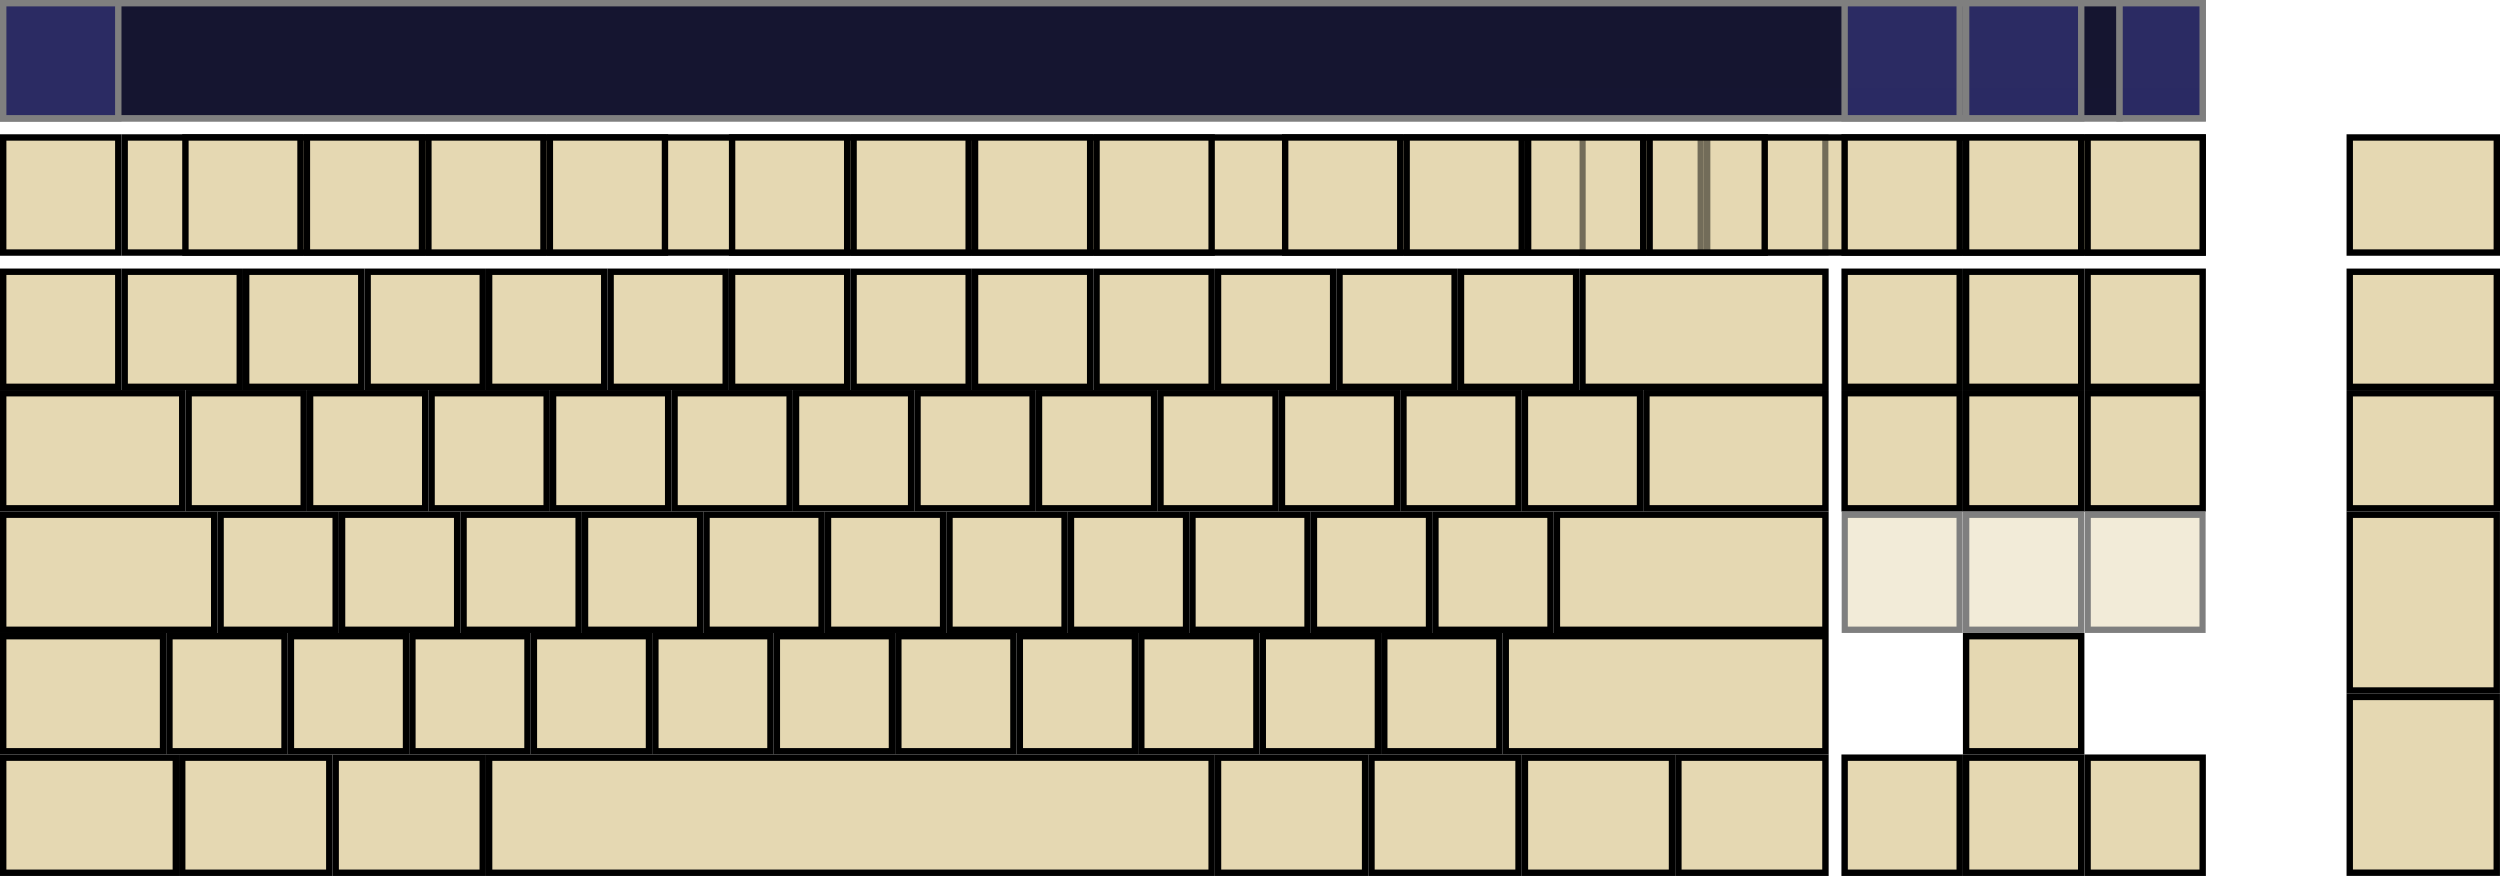
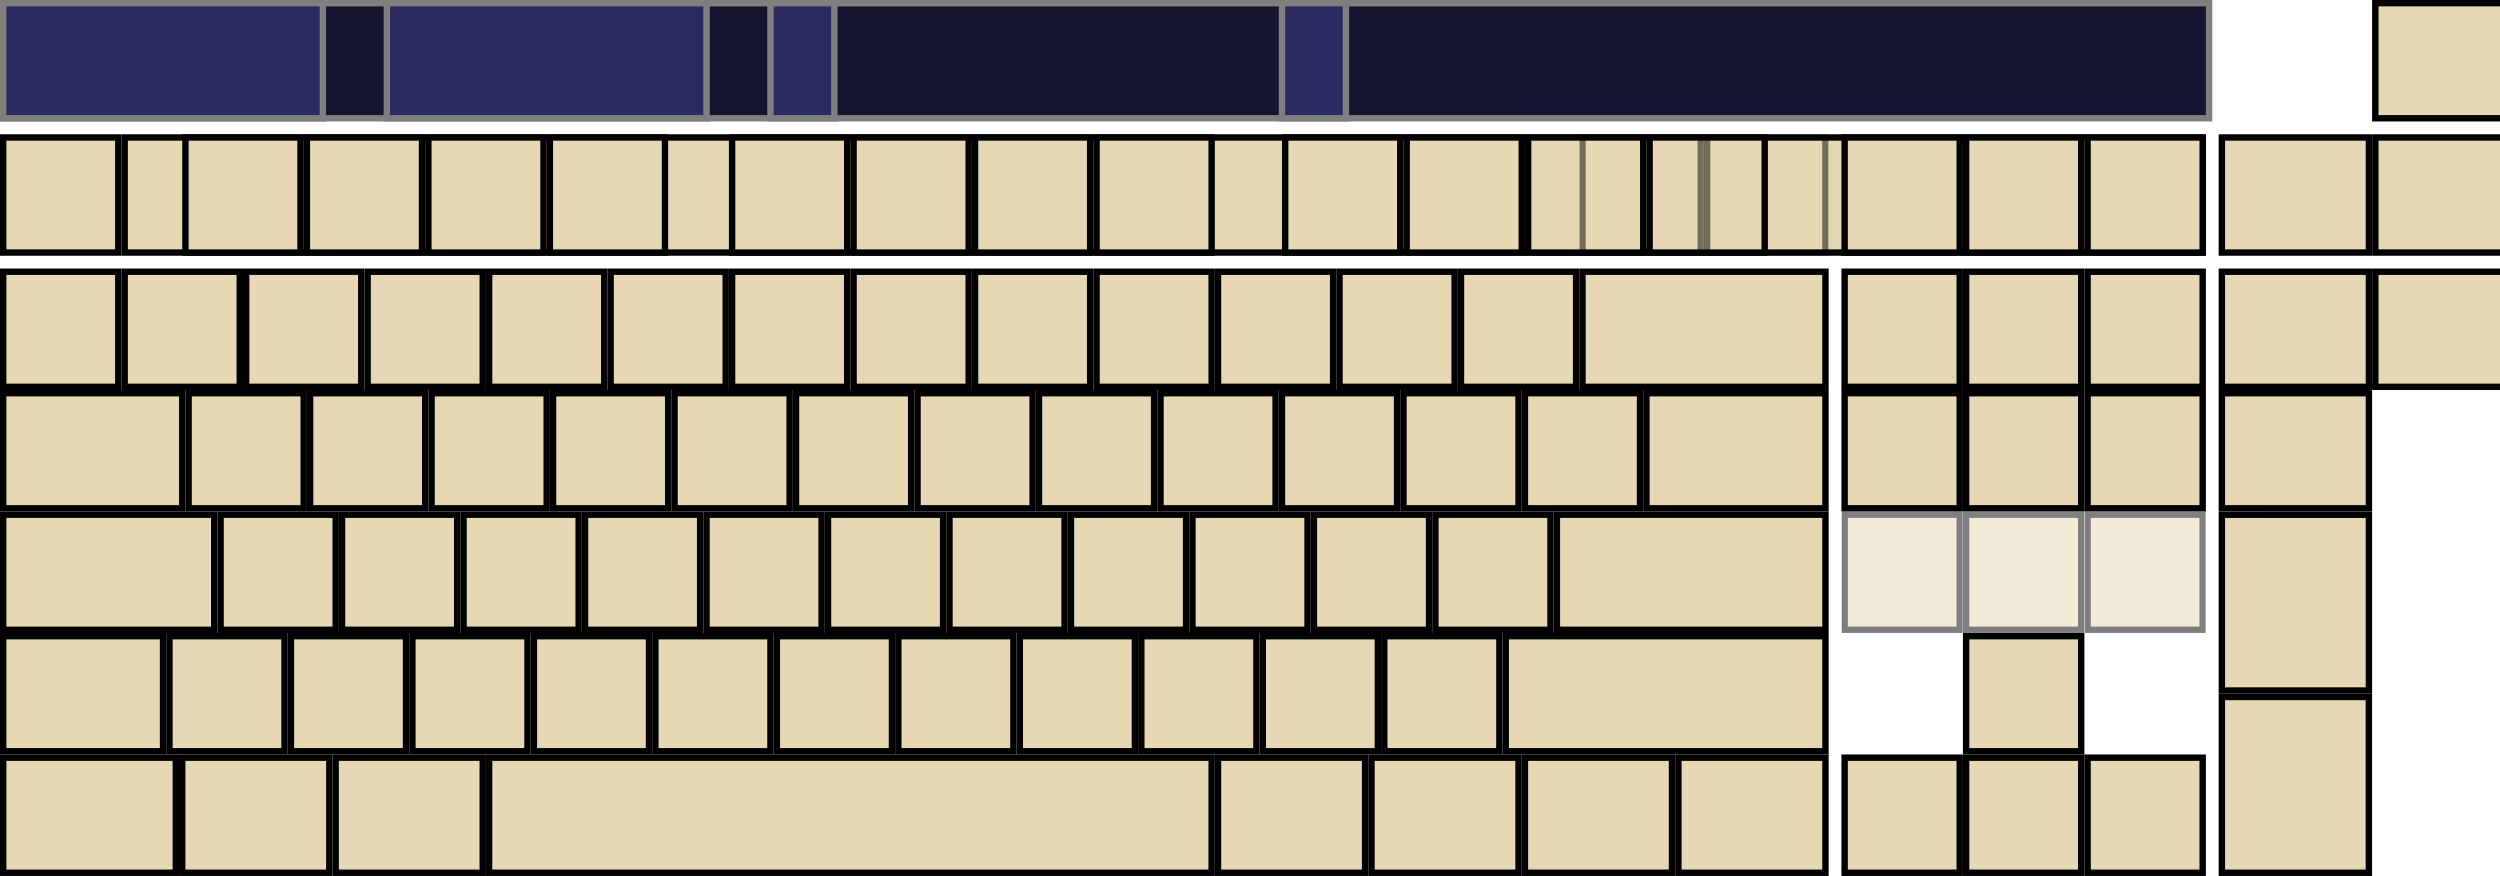
<svg xmlns="http://www.w3.org/2000/svg" id="full-alpha" height="137" width="391" version="1.0" enable-background="new">
  <defs id="defs4958">
    <filter id="filter3145">
      <feBlend id="feBlend3147" in2="BackgroundImage" mode="darken" />
    </filter>
  </defs>
-   <rect id="wordlistbar" height="18" width="344" stroke="#7f7f7f" y=".5" x=".5" fill="#151530" />
-   <rect id="wordlistbg" height="18" width="331" stroke="#7f7f7f" y=".5" x=".5" fill="#151530" />
-   <rect id="punctuation" height="18" width="18" stroke="#7f7f7f" y=".5" x="288.5" fill="#2b2b63" />
-   <rect id="stealthmode" height="18" width="18" stroke="#7f7f7f" y=".5" x=".5" fill="#2b2b63" />
-   <rect id="learnmode" height="18" width="18" stroke="#7f7f7f" y=".5" x="307.5" fill="#2b2b63" />
-   <rect id="dictionaries" height="18" width="13" stroke="#7f7f7f" y=".5" x="331.5" fill="#2b2b63" />
+   <rect id="wordlist" height="18" width="345" y="0.5" x="0.5" style="fill:#151530;stroke:#7f7f7f;stroke-width:1" />
  <rect id="inputline" style="stroke:#000;fill:#e5d8b2" height="18" width="325.0" y="21.5" x="19.5" />
  <rect id="RALT" height="18" width="23" stroke="#000" y="118.5" x="190.5" fill="#e5d8b2" />
  <rect id="AB01" height="18" width="18" stroke="#000" y="99.5" x="45.5" fill="#e5d8b2" />
  <rect id="AE02" height="18" width="18" stroke="#000" y="42.5" x="38.5" fill="#e5d8b2" />
  <rect id="AE03" height="18" width="18" stroke="#000" y="42.5" x="57.5" fill="#e5d8b2" />
  <rect id="AD09" height="18" width="18" stroke="#000" y="61.5" x="181.5" fill="#e5d8b2" />
  <rect id="AE01" height="18" width="18" stroke="#000" y="42.5" x="19.5" fill="#e5d8b2" />
  <rect id="AE06" height="18" width="18" stroke="#000" y="42.5" x="114.5" fill="#e5d8b2" />
  <rect id="AE07" height="18" width="18" stroke="#000" y="42.5" x="133.5" fill="#e5d8b2" />
  <rect id="AE04" height="18" width="18" stroke="#000" y="42.5" x="76.5" fill="#e5d8b2" />
  <rect id="AE05" height="18" width="18" stroke="#000" y="42.5" x="95.5" fill="#e5d8b2" />
  <rect id="AD03" height="18" width="18" stroke="#000" y="61.5" x="67.5" fill="#e5d8b2" />
  <rect id="AD02" height="18" width="18" stroke="#000" y="61.5" x="48.5" fill="#e5d8b2" />
  <rect id="AD01" height="18" width="18" stroke="#000" y="61.5" x="29.5" fill="#e5d8b2" />
  <rect id="AE09" height="18" width="18" stroke="#000" y="42.5" x="171.5" fill="#e5d8b2" />
  <rect id="AD07" height="18" width="18" stroke="#000" y="61.5" x="143.5" fill="#e5d8b2" />
  <rect id="AD06" height="18" width="18" stroke="#000" y="61.5" x="124.5" fill="#e5d8b2" />
  <rect id="AD05" height="18" width="18" stroke="#000" y="61.5" x="105.5" fill="#e5d8b2" />
  <rect id="AD04" height="18" width="18" stroke="#000" y="61.5" x="86.5" fill="#e5d8b2" />
  <rect id="AB10" height="18" width="18" stroke="#000" y="99.5" x="216.5" fill="#e5d8b2" />
  <rect id="AC11" height="18" width="18" stroke="#000" y="80.5" x="224.5" fill="#e5d8b2" />
  <rect id="AC10" height="18" width="18" stroke="#000" y="80.5" x="205.5" fill="#e5d8b2" />
  <rect id="RCTL" height="18" width="23" stroke="#000" y="118.5" x="262.5" fill="#e5d8b2" />
  <rect id="LCTL" height="18" width="27" stroke="#000" y="118.5" x=".5" fill="#e5d8b2" />
  <rect id="TAB" height="18" width="28" stroke="#000" y="61.5" x=".5" fill="#e5d8b2" />
  <rect id="LALT" height="18" width="23" stroke="#000" y="118.5" x="52.5" fill="#e5d8b2" />
  <rect id="TLDE" height="18" width="18" stroke="#000" y="42.5" x=".5" fill="#e5d8b2" />
  <rect id="LSGT" height="18" width="18" stroke="#000" y="99.5" x="26.5" fill="#e5d8b2" />
  <rect id="LFSH" height="18" width="25" stroke="#000" y="99.5" x=".5" fill="#e5d8b2" />
  <rect id="BKSP" height="18" width="38" stroke="#000" y="42.5" x="247.5" fill="#e5d8b2" />
  <rect id="CAPS" height="18" width="33" stroke="#000" y="80.5" x=".5" fill="#e5d8b2" />
  <rect id="BKSL" height="18" width="28" stroke="#000" y="61.5" x="257.5" fill="#e5d8b2" />
  <rect id="RTRN" height="18" width="42" stroke="#000" y="80.5" x="243.5" fill="#e5d8b2" />
  <rect id="MENU" height="18" width="23" stroke="#000" y="118.5" x="238.5" fill="#e5d8b2" />
  <rect id="AD10" height="18" width="18" stroke="#000" y="61.5" x="200.5" fill="#e5d8b2" />
  <rect id="AD11" height="18" width="18" stroke="#000" y="61.5" x="219.5" fill="#e5d8b2" />
  <rect id="AD12" height="18" width="18" stroke="#000" y="61.5" x="238.5" fill="#e5d8b2" />
  <rect id="AB08" height="18" width="18" stroke="#000" y="99.5" x="178.5" fill="#e5d8b2" />
  <rect id="AE11" height="18" width="18" stroke="#000" y="42.5" x="209.5" fill="#e5d8b2" />
  <rect id="AE10" height="18" width="18" stroke="#000" y="42.5" x="190.5" fill="#e5d8b2" />
  <rect id="AE12" height="18" width="18" stroke="#000" y="42.5" x="228.5" fill="#e5d8b2" />
  <rect id="AC04" height="18" width="18" stroke="#000" y="80.5" x="91.5" fill="#e5d8b2" />
  <rect id="AC05" height="18" width="18" stroke="#000" y="80.5" x="110.5" fill="#e5d8b2" />
  <rect id="AC06" height="18" width="18" stroke="#000" y="80.5" x="129.5" fill="#e5d8b2" />
  <rect id="AC07" height="18" width="18" stroke="#000" y="80.5" x="148.5" fill="#e5d8b2" />
  <rect id="AB09" height="18" width="18" stroke="#000" y="99.5" x="197.5" fill="#e5d8b2" />
  <rect id="AC01" height="18" width="18" stroke="#000" y="80.5" x="34.5" fill="#e5d8b2" />
  <rect id="AC02" height="18" width="18" stroke="#000" y="80.5" x="53.5" fill="#e5d8b2" />
  <rect id="AC03" height="18" width="18" stroke="#000" y="80.5" x="72.5" fill="#e5d8b2" />
  <rect id="AB05" height="18" width="18" stroke="#000" y="99.5" x="121.5" fill="#e5d8b2" />
  <rect id="AB04" height="18" width="18" stroke="#000" y="99.5" x="102.5" fill="#e5d8b2" />
  <rect id="AE08" height="18" width="18" stroke="#000" y="42.5" x="152.5" fill="#e5d8b2" />
  <rect id="AB06" height="18" width="18" stroke="#000" y="99.5" x="140.5" fill="#e5d8b2" />
  <rect id="AC08" height="18" width="18" stroke="#000" y="80.5" x="167.5" fill="#e5d8b2" />
  <rect id="AC09" height="18" width="18" stroke="#000" y="80.5" x="186.5" fill="#e5d8b2" />
  <rect id="AB03" height="18" width="18" stroke="#000" y="99.5" x="83.5" fill="#e5d8b2" />
  <rect id="AB02" height="18" width="18" stroke="#000" y="99.5" x="64.5" fill="#e5d8b2" />
  <rect id="AD08" height="18" width="18" stroke="#000" y="61.5" x="162.5" fill="#e5d8b2" />
  <rect id="RWIN" height="18" width="23" stroke="#000" y="118.5" x="214.5" fill="#e5d8b2" />
  <rect id="SPCE" height="18" width="113" stroke="#000" y="118.5" x="76.5" fill="#e5d8b2" />
  <rect id="RTSH" height="18" width="50" stroke="#000" y="99.5" x="235.5" fill="#e5d8b2" />
  <rect id="LWIN" height="18" width="23" stroke="#000" y="118.5" x="28.5" fill="#e5d8b2" />
  <rect id="AB07" height="18" width="18" stroke="#000" y="99.5" x="159.5" fill="#e5d8b2" />
  <rect id="INS" height="18" width="18" stroke="#000" y="42.5" x="288.5" fill="#e5d8b2" />
  <rect id="HOME" height="18" width="18" stroke="#000" y="42.5" x="307.5" fill="#e5d8b2" />
  <rect id="DELE" height="18" width="18" stroke="#000" y="61.5" x="288.5" fill="#e5d8b2" />
  <rect id="END" height="18" width="18" stroke="#000" y="61.5" x="307.5" fill="#e5d8b2" />
  <rect id="PGUP" height="18" width="18" stroke="#000" y="42.5" x="326.5" fill="#e5d8b2" />
  <rect id="PGDN" height="18" width="18" stroke="#000" y="61.5" x="326.5" fill="#e5d8b2" />
  <rect id="UP" height="18" width="18" stroke="#000" y="99.5" x="307.5" fill="#e5d8b2" />
  <rect id="DOWN" height="18" width="18" stroke="#000" y="118.5" x="307.5" fill="#e5d8b2" />
  <rect id="LEFT" height="18" width="18" stroke="#000" y="118.5" x="288.5" fill="#e5d8b2" />
  <rect id="RGHT" height="18" width="18" stroke="#000" y="118.5" x="326.5" fill="#e5d8b2" />
  <rect id="F10" style="stroke:#000;fill:#e5d8b2" height="18" width="18" y="21.5" x="220" />
  <rect id="F3" style="stroke:#000;fill:#e5d8b2" height="18" width="18" y="21.5" x="67" />
  <rect id="F2" style="stroke:#000;fill:#e5d8b2" height="18" width="18" y="21.5" x="48" />
  <rect id="ESC" height="18" width="18" stroke="#000" y="21.5" x=".5" fill="#e5d8b2" />
  <rect id="F12" style="stroke:#000;fill:#e5d8b2" height="18" width="18" y="21.5" x="258" />
  <rect id="F11" style="stroke:#000;fill:#e5d8b2" height="18" width="18" y="21.5" x="239" />
  <rect id="F9" style="stroke:#000;fill:#e5d8b2" height="18" width="18" y="21.5" x="201" />
  <rect id="F6" style="stroke:#000;fill:#e5d8b2" height="18" width="18" y="21.5" x="133.5" />
  <rect id="F7" style="stroke:#000;fill:#e5d8b2" height="18" width="18" y="21.5" x="152.5" />
  <rect id="F1" style="stroke:#000;fill:#e5d8b2" height="18" width="18" y="21.5" x="29" />
  <rect id="F4" style="stroke:#000;fill:#e5d8b2" height="18" width="18" y="21.5" x="86" />
  <rect id="F8" style="stroke:#000;fill:#e5d8b2" height="18" width="18" y="21.5" x="171.5" />
  <rect id="F5" style="stroke:#000;fill:#e5d8b2" height="18" width="18" y="21.5" x="114.5" />
  <rect id="Prnt" height="18" width="18" stroke="#000" y="21.5" x="288.5" fill="#e5d8b2" />
  <rect id="Scroll" height="18" width="18" stroke="#000" y="21.5" x="307.5" fill="#e5d8b2" />
  <rect id="Pause" height="18" width="18" stroke="#000" y="21.5" x="326.5" fill="#e5d8b2" />
-   <rect id="hide.wordlist" height="18" width="23" y="0.5" x="391.5" style="fill:#e5d8b2;stroke:#000000" />
-   <rect id="hide" height="18" width="23" stroke="#000" y="21.5" x="367.5" fill="#e5d8b2" />
-   <rect id="move.wordlist" height="18" width="23" y="21.5" x="391.5" style="fill:#e5d8b2;stroke:#000000" />
-   <rect id="move" height="18" width="23" y="42.504" x="367.5" style="fill:#e5d8b2;stroke:#000000" />
-   <rect id="showclick.wp" height="18" width="23" y="42.504" x="391.5" style="fill:#e5d8b2;stroke:#000000" />
-   <rect id="showclick" height="18" width="23" y="61.504" x="367.5" style="fill:#e5d8b2;stroke:#000000" />
-   <rect id="layer0" style="stroke-width:1" height="27.491" width="22.991" stroke="#000" y="80.504" x="367.5" stroke-width="1.009" fill="#e5d8b2" />
-   <rect id="layer1" style="stroke-width:1" height="27.491" width="22.991" stroke="#000" y="109" x="367.5" stroke-width="1.009" fill="#e5d8b2" />
+   <rect id="hide.wordlist" height="18" width="23" y="0.496" x="371.5" style="fill:#e5d8b2;stroke:#000000" />
+   <rect id="hide" height="18" width="23" y="21.5" x="347.5" style="fill:#e5d8b2;stroke:#000000" />
+   <rect id="move.wordlist" height="18" width="23" y="21.5" x="371.5" style="fill:#e5d8b2;stroke:#000000" />
+   <rect id="move" height="18" width="23" y="42.5" x="347.5" style="fill:#e5d8b2;stroke:#000000" />
+   <rect id="showclick.wordlist" height="18" width="23" y="42.5" x="371.5" style="fill:#e5d8b2;stroke:#000000" />
+   <rect id="showclick" height="18" width="23" y="61.5" x="347.5" style="fill:#e5d8b2;stroke:#000000" />
+   <rect id="layer0" style="fill:#e5d8b2;stroke:#000000;stroke-width:1" height="27.491" width="23" y="80.509" x="347.5" />
+   <rect id="layer1" style="fill:#e5d8b2;stroke:#000000;stroke-width:1" height="27.491" width="22.991" y="109.009" x="347.5" />
  <g id="layer2" style="opacity:.5;filter:url(#filter3145)">
    <rect id="middleclick" style="stroke:#000;fill:#e5d8b2" height="18" width="18.5" y="21.5" x="247.5" />
    <rect id="secondaryclick" style="stroke:#000;fill:#e5d8b2" height="18" width="18.5" y="21.5" x="267" />
    <rect id="doubleclick" style="stroke:#000;fill:#e5d8b2" height="18" width="18" y="80.5" x="288.5" />
    <rect id="dragclick" style="stroke:#000;fill:#e5d8b2" height="18" width="18" y="80.5" x="307.5" />
    <rect id="hoverclick" style="stroke:#000;fill:#e5d8b2" height="18" width="18" y="80.5" x="326.5" />
  </g>
+   <rect id="word" height="18" width="50" y="0.5" x="0.5" style="color:#000000;fill:#2b2b63;fill-opacity:1;fill-rule:nonzero;stroke:#7f7f7f;stroke-width:1;stroke-linecap:butt;stroke-linejoin:miter;stroke-miterlimit:4;stroke-opacity:1;stroke-dasharray:none;stroke-dashoffset:0;marker:none;visibility:visible;display:inline;overflow:visible;enable-background:accumulate" />
+   <rect id="correction" height="18" width="50" y="0.5" x="60.5" style="color:#000000;fill:#2b2b63;fill-opacity:1;fill-rule:nonzero;stroke:#7f7f7f;stroke-width:1;stroke-linecap:butt;stroke-linejoin:miter;stroke-miterlimit:4;stroke-opacity:1;stroke-dasharray:none;stroke-dashoffset:0;marker:none;visibility:visible;display:inline;overflow:visible;enable-background:accumulate" />
+   <rect id="expand-corrections" height="18" width="10" y="0.5" x="120.5" style="fill:#2b2b63;stroke:#7f7f7f" />
+   <rect id="dictionaries" height="18" width="10" y="0.5" x="200.5" style="fill:#2b2b63;stroke:#7f7f7f" />
</svg>
